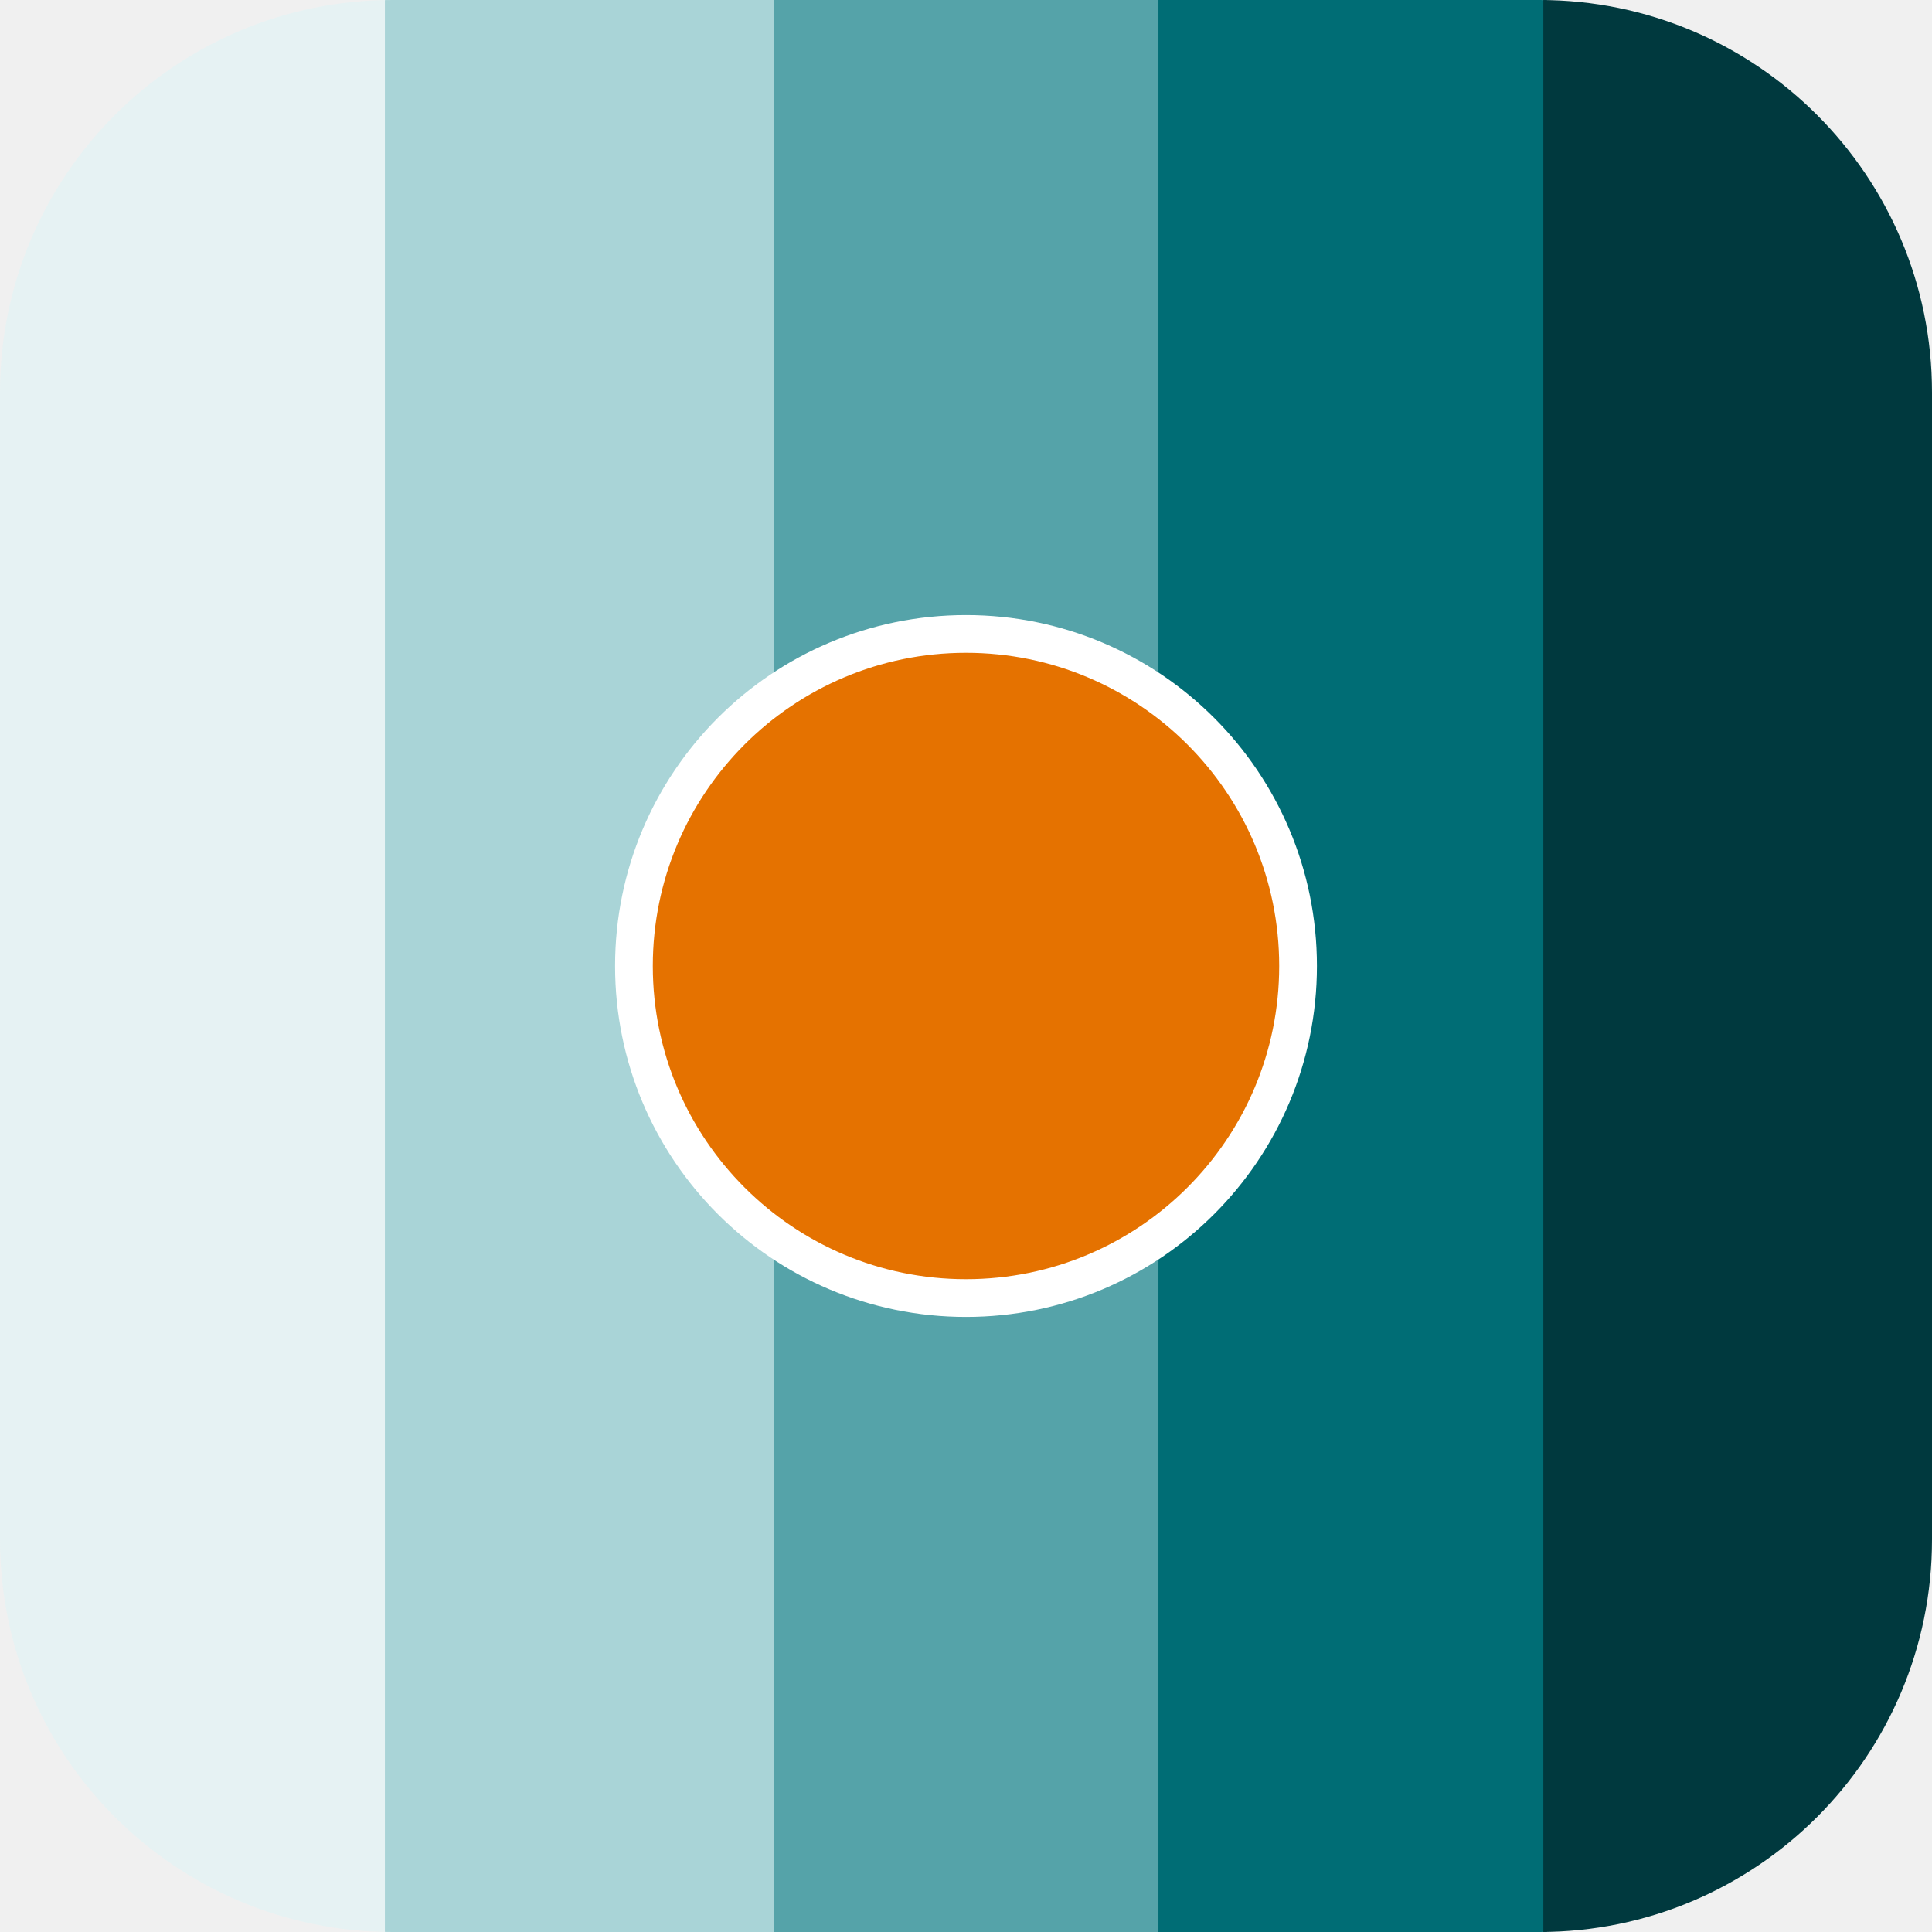
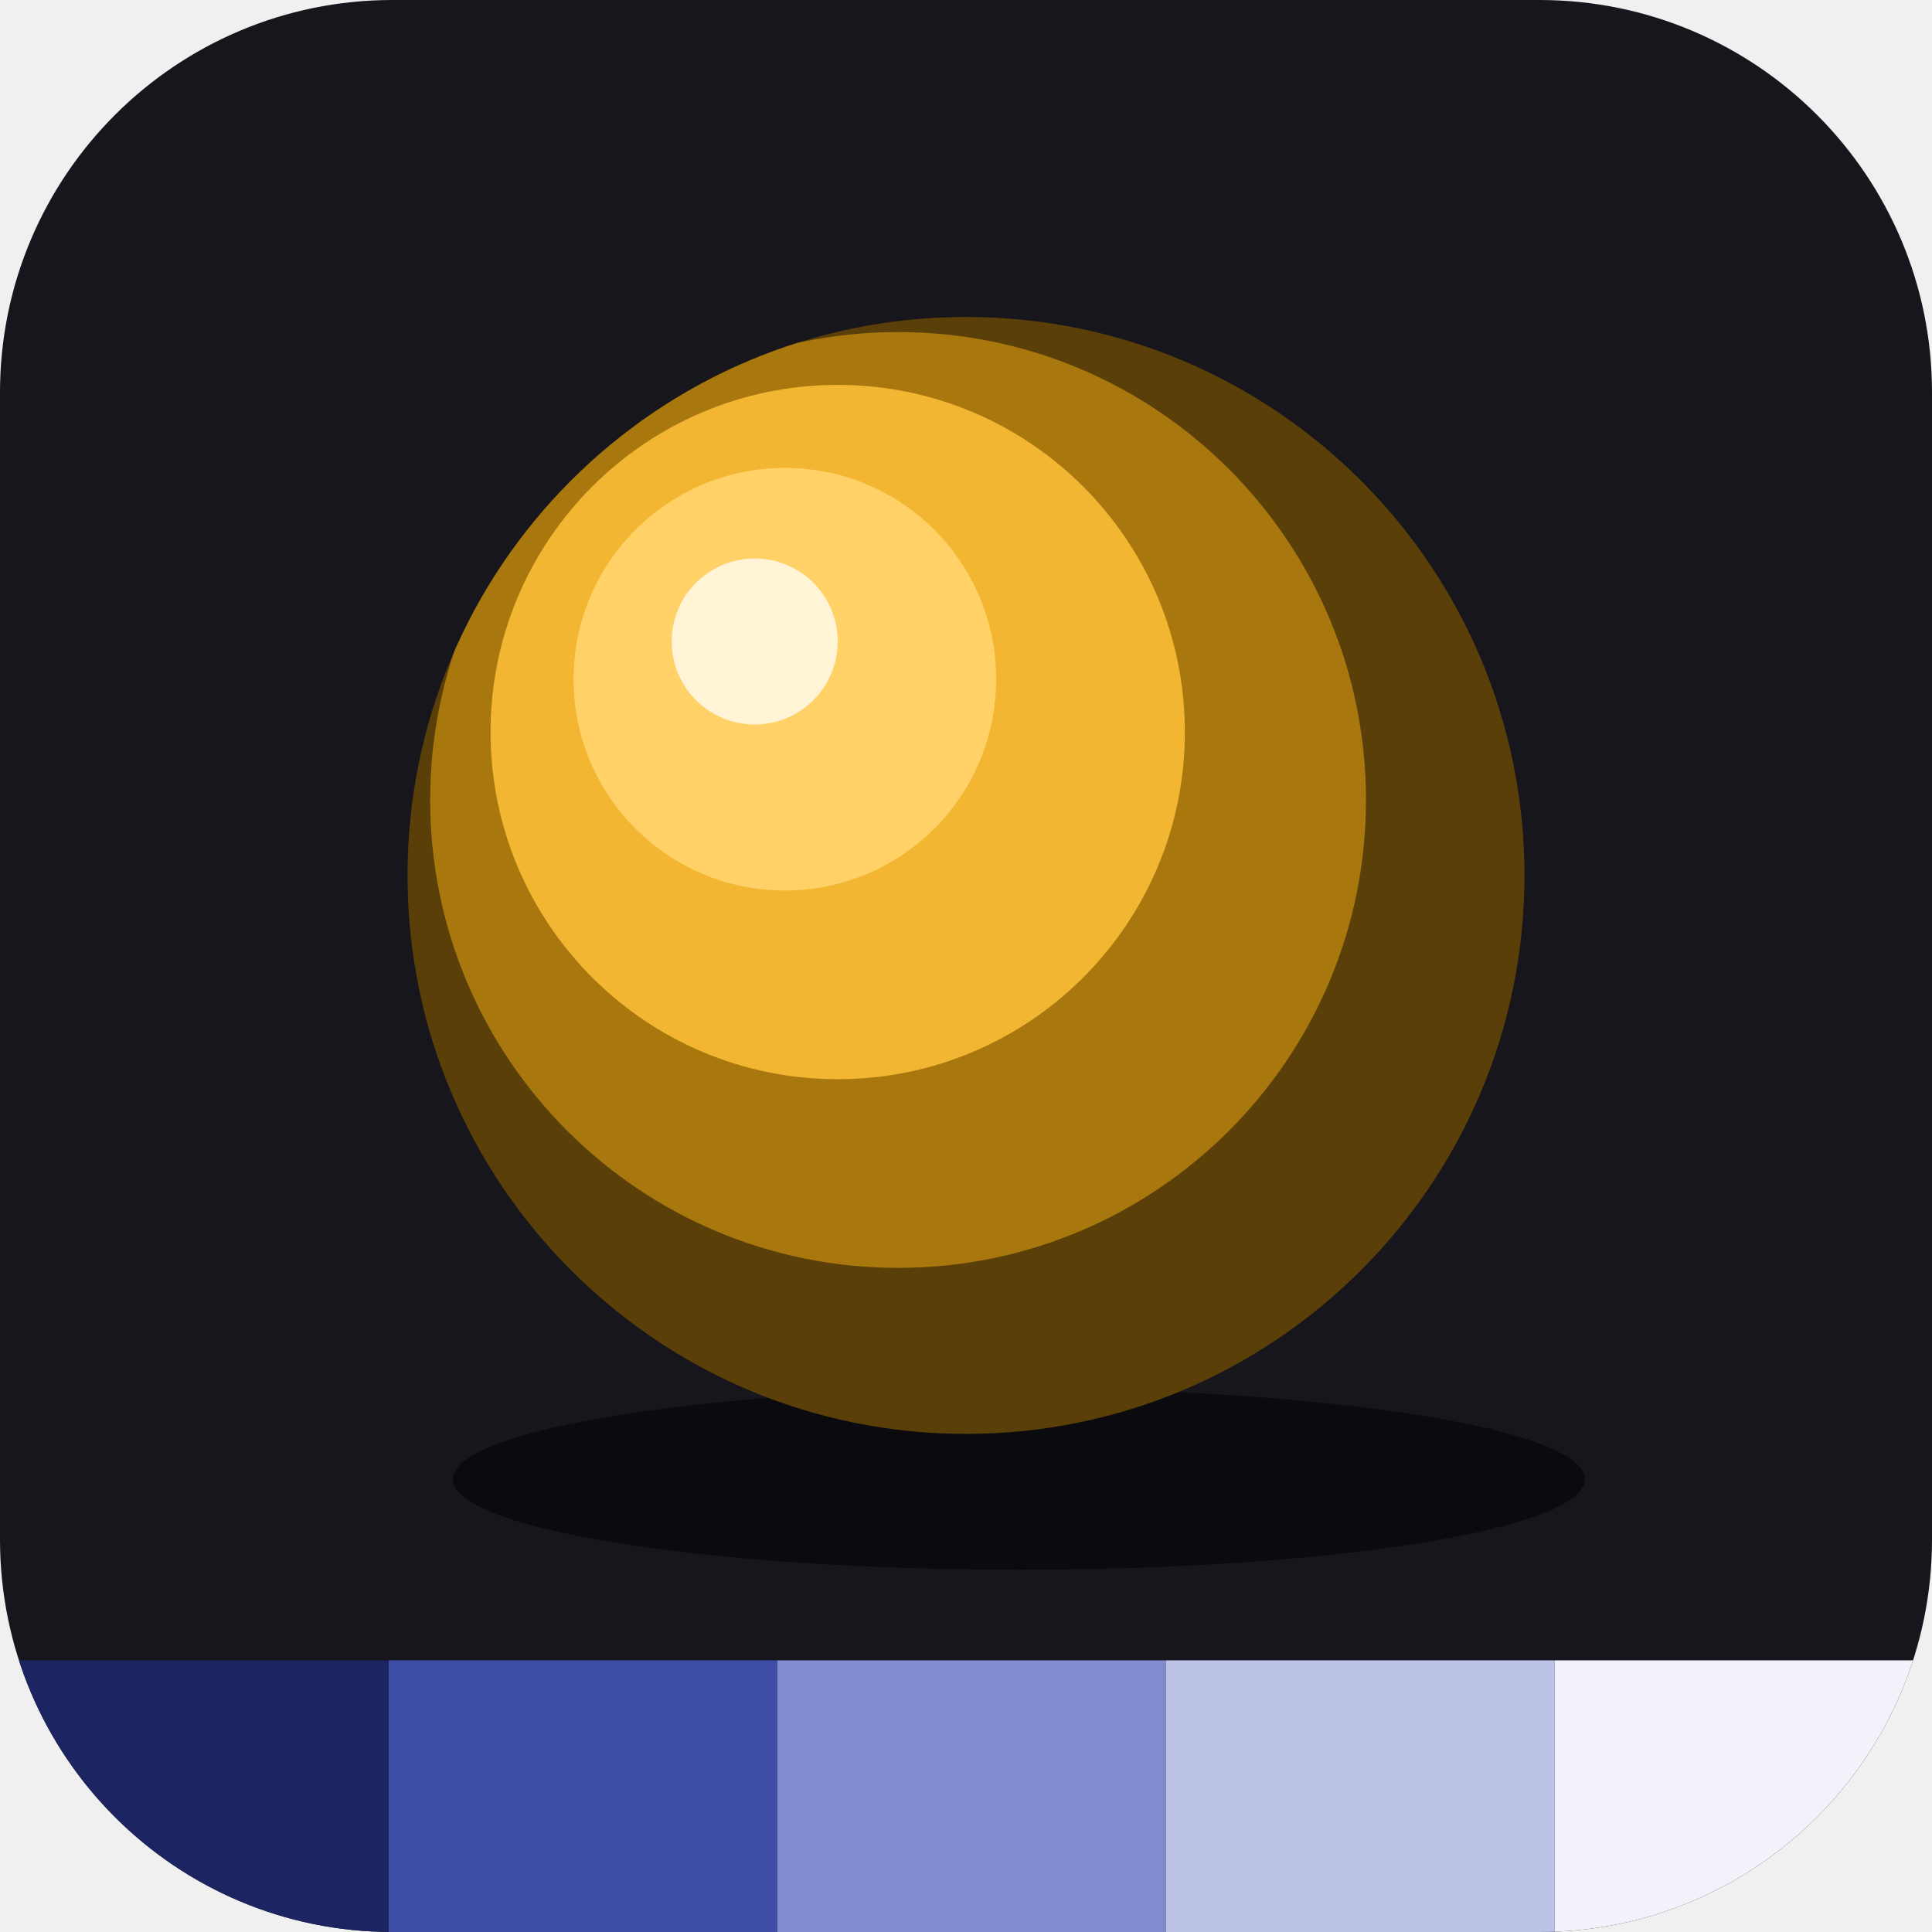
<svg xmlns="http://www.w3.org/2000/svg" viewBox="0 0 512 512">
  <clipPath id="c">
    <rect width="512" height="512" rx="104" />
  </clipPath>
  <g clip-path="url(#c)">
-     <rect width="103" height="512" fill="#e6f2f3" />
-     <rect x="102" width="103" height="512" fill="#a9d4d7" />
-     <rect x="205" width="103" height="512" fill="#55a3a9" />
-     <rect x="307" width="103" height="512" fill="#006d75" />
-     <rect x="409" width="103" height="512" fill="#00393e" />
+     <rect width="512" height="512" fill="#17161c" />
+     <ellipse cx="270" cy="392" rx="150" ry="24" fill="#0b0a0e" />
+     <clipPath id="s">
+       <circle cx="256" cy="232" r="148" />
+     </clipPath>
+     <g clip-path="url(#s)">
+       <circle cx="256" cy="232" r="148" fill="#5a3f08" />
+       <circle cx="238" cy="212" r="124" fill="#a8780f" />
+       <circle cx="222" cy="194" r="92" fill="#f2b632" />
+       <circle cx="208" cy="180" r="56" fill="#ffd166" />
+       <circle cx="200" cy="170" r="22" fill="#fff4d6" />
+     </g>
+     <rect x="0" y="440" width="103" height="72" fill="#1c2462" />
+     <rect x="103" y="440" width="103" height="72" fill="#3f4fa8" />
+     <rect x="206" y="440" width="103" height="72" fill="#7f8cce" />
+     <rect x="309" y="440" width="103" height="72" fill="#bcc3e6" />
+     <rect x="412" y="440" width="100" height="72" fill="#f2f3fa" />
  </g>
-   <circle cx="256" cy="256" r="88" fill="#e57200" stroke="#fff" stroke-width="10" />
</svg>
